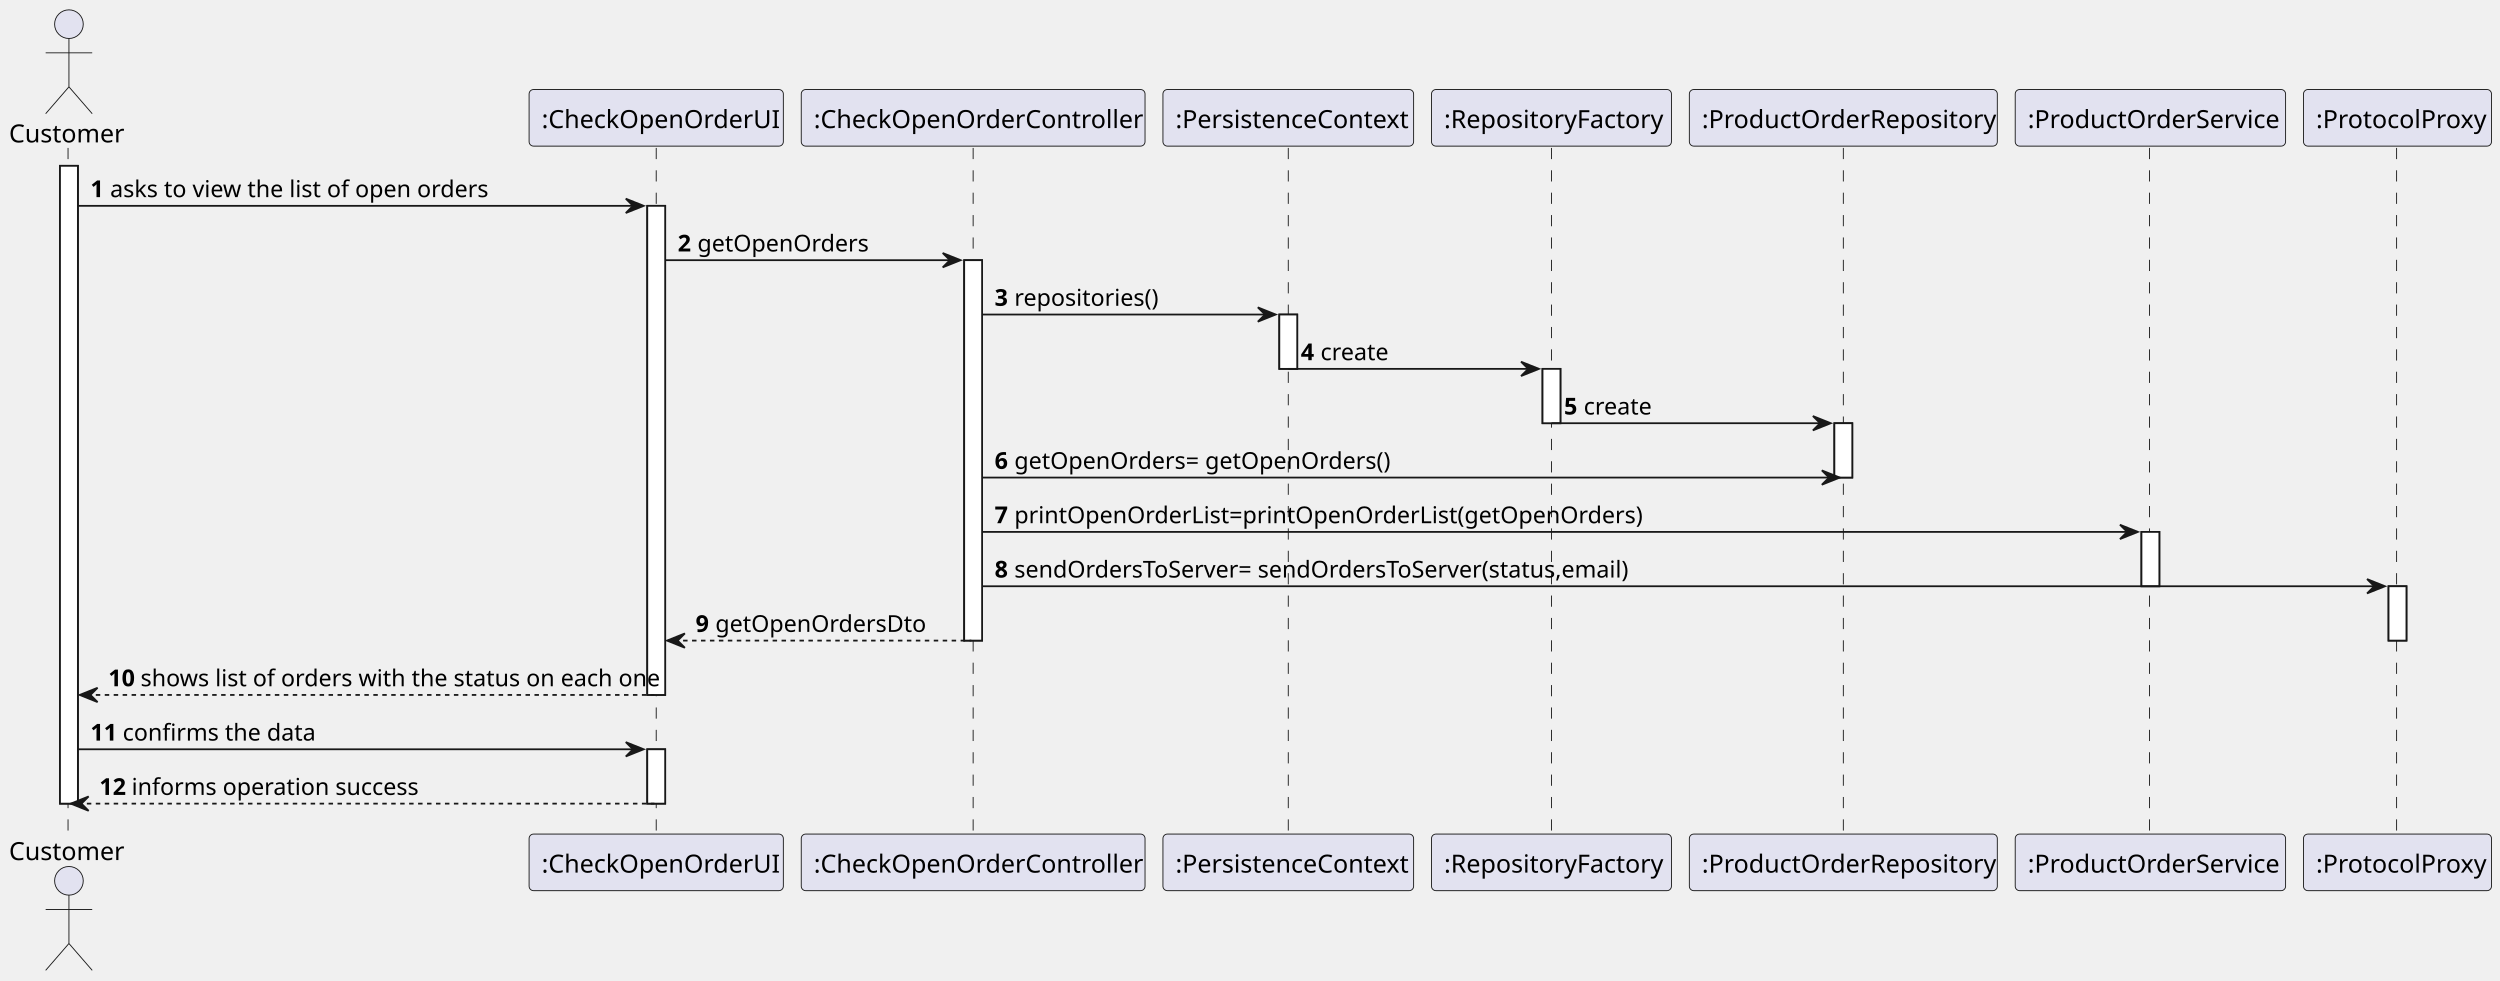
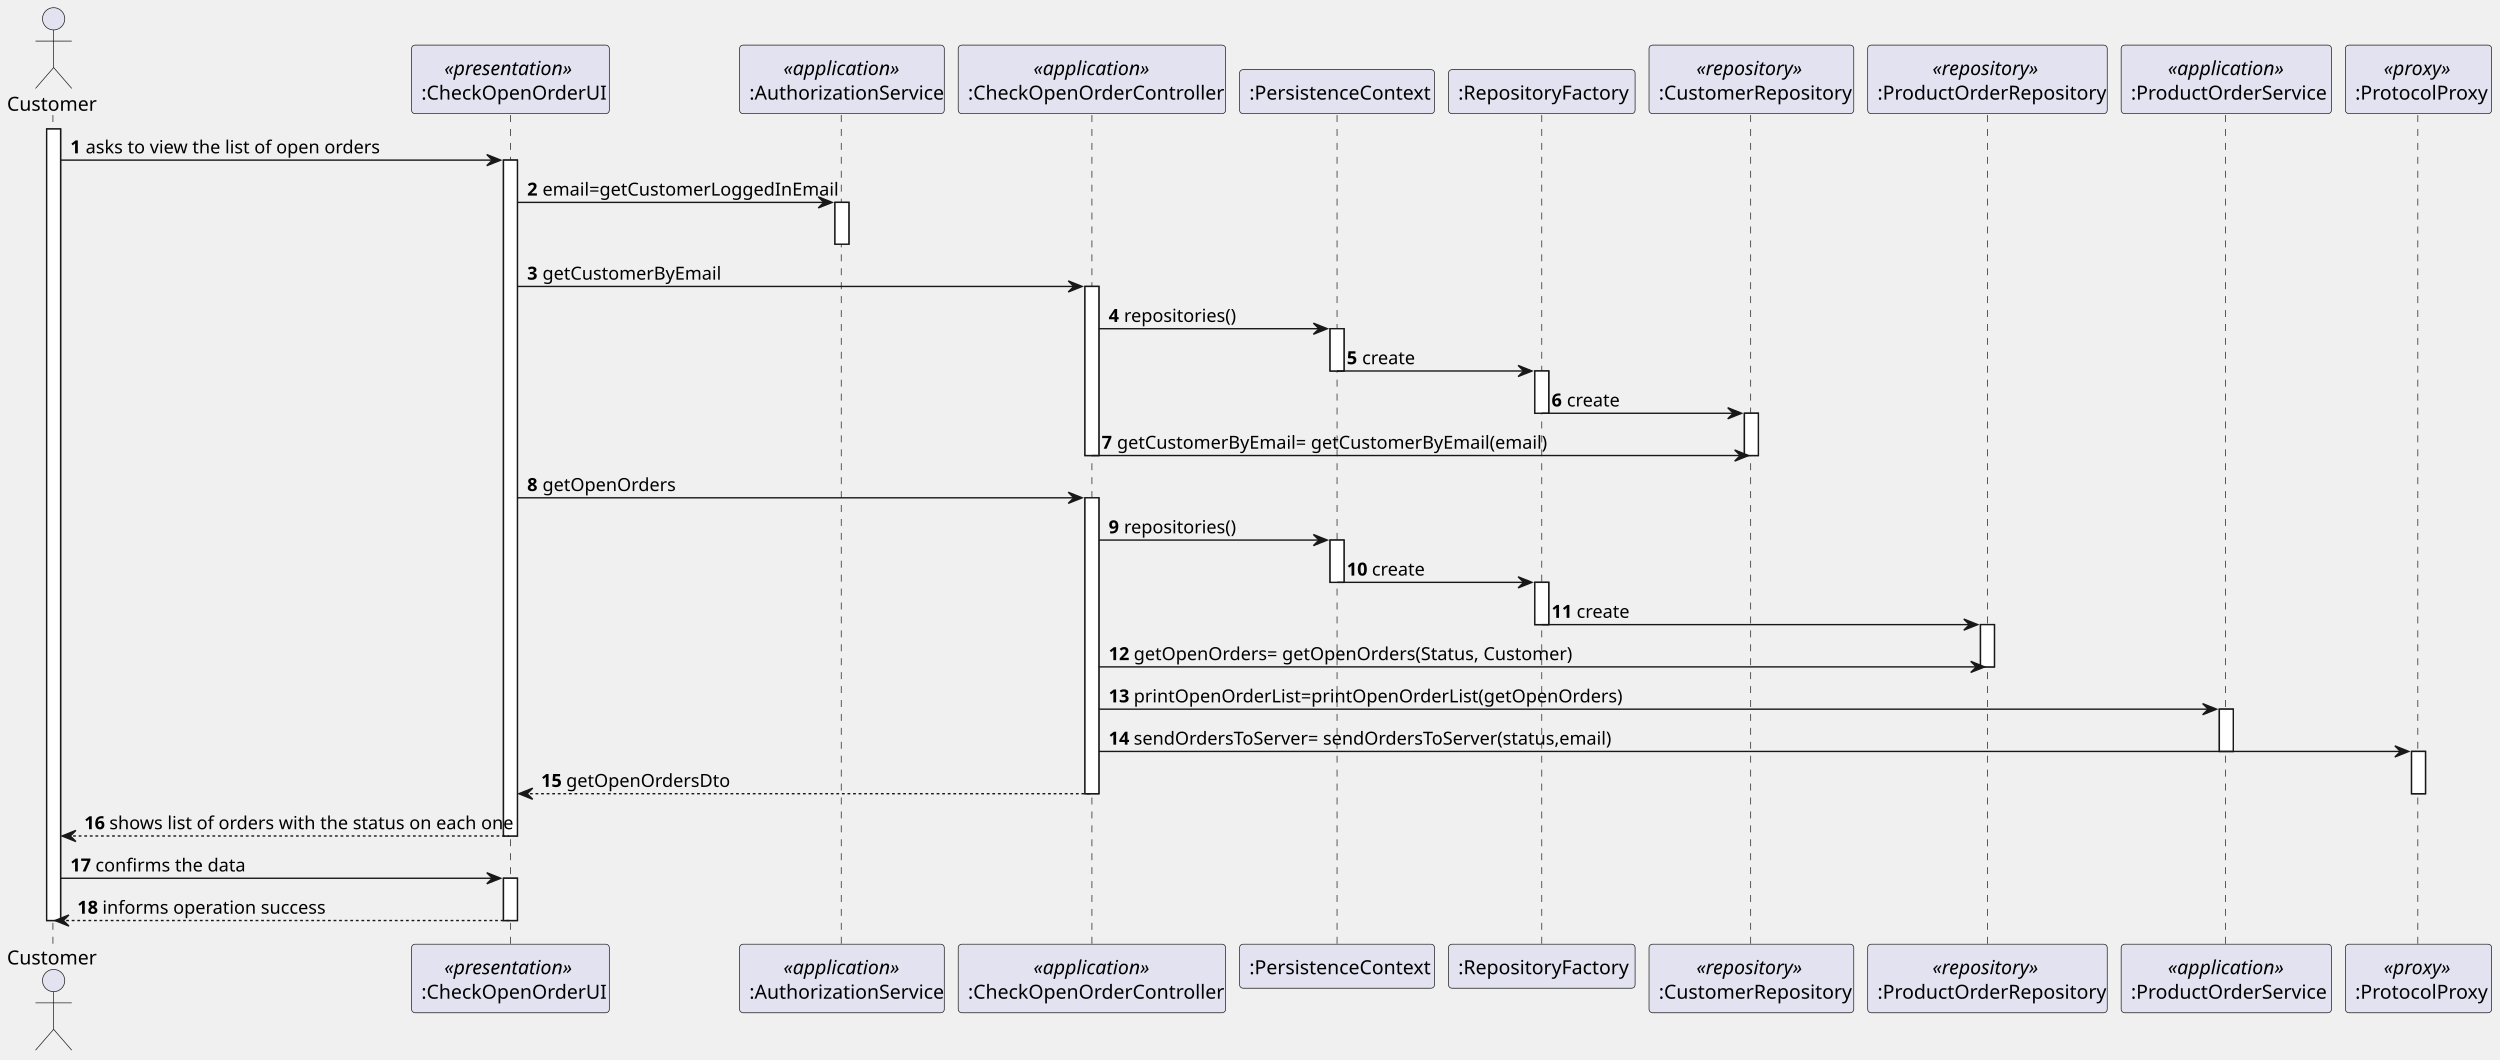
- <svg xmlns="http://www.w3.org/2000/svg" contentStyleType="text/css" height="438.4px" preserveAspectRatio="none" style="width:1117px;height:438px;background:#FFFFFF;" version="1.1" viewBox="0 0 1117 438" width="1117.6px" zoomAndPan="magnify">
+ <svg xmlns="http://www.w3.org/2000/svg" contentStyleType="text/css" height="761px" preserveAspectRatio="none" style="width:1795px;height:761px;background:#FFFFFF;" version="1.1" viewBox="0 0 1795 761" width="1795px" zoomAndPan="magnify">
  <defs />
  <g>
-     <rect fill="#FFFFFF" height="284.975" style="stroke:#181818;stroke-width:0.8;" width="8" x="26.8" y="74.088" />
-     <rect fill="#FFFFFF" height="218.531" style="stroke:#181818;stroke-width:0.8;" width="8" x="289.2" y="91.969" />
-     <rect fill="#FFFFFF" height="24.281" style="stroke:#181818;stroke-width:0.8;" width="8" x="289.2" y="334.781" />
-     <rect fill="#FFFFFF" height="169.969" style="stroke:#181818;stroke-width:0.8;" width="8" x="430.8" y="116.25" />
-     <rect fill="#FFFFFF" height="24.281" style="stroke:#181818;stroke-width:0.8;" width="8" x="571.6" y="140.531" />
-     <rect fill="#FFFFFF" height="24.281" style="stroke:#181818;stroke-width:0.8;" width="8" x="689.2" y="164.812" />
-     <rect fill="#FFFFFF" height="24.281" style="stroke:#181818;stroke-width:0.8;" width="8" x="819.6" y="189.094" />
-     <rect fill="#FFFFFF" height="24.281" style="stroke:#181818;stroke-width:0.8;" width="8" x="956.8" y="237.656" />
-     <rect fill="#FFFFFF" height="24.281" style="stroke:#181818;stroke-width:0.8;" width="8" x="1067.2" y="261.938" />
-     <line style="stroke:#181818;stroke-width:0.4;stroke-dasharray:5.0,5.0;" x1="30.4" x2="30.4" y1="66.088" y2="373.462" />
-     <line style="stroke:#181818;stroke-width:0.4;stroke-dasharray:5.0,5.0;" x1="293.2" x2="293.2" y1="66.088" y2="373.462" />
-     <line style="stroke:#181818;stroke-width:0.4;stroke-dasharray:5.0,5.0;" x1="434.8" x2="434.8" y1="66.088" y2="373.462" />
-     <line style="stroke:#181818;stroke-width:0.4;stroke-dasharray:5.0,5.0;" x1="575.6" x2="575.6" y1="66.088" y2="373.462" />
-     <line style="stroke:#181818;stroke-width:0.4;stroke-dasharray:5.0,5.0;" x1="693.2" x2="693.2" y1="66.088" y2="373.462" />
-     <line style="stroke:#181818;stroke-width:0.4;stroke-dasharray:5.0,5.0;" x1="823.6" x2="823.6" y1="66.088" y2="373.462" />
-     <line style="stroke:#181818;stroke-width:0.4;stroke-dasharray:5.0,5.0;" x1="960.4" x2="960.4" y1="66.088" y2="373.462" />
-     <line style="stroke:#181818;stroke-width:0.4;stroke-dasharray:5.0,5.0;" x1="1070.8" x2="1070.8" y1="66.088" y2="373.462" />
-     <text fill="#000000" font-family="sans-serif" font-size="11.2" lengthAdjust="spacing" textLength="48.8" x="4" y="63.627">Customer</text>
-     <ellipse cx="30.8" cy="10.8" fill="#E2E2F0" rx="6.4" ry="6.4" style="stroke:#181818;stroke-width:0.4;" />
-     <path d="M30.8,17.2 L30.8,38.8 M20.4,23.6 L41.2,23.6 M30.8,38.8 L20.4,50.8 M30.8,38.8 L41.2,50.8 " fill="none" style="stroke:#181818;stroke-width:0.4;" />
-     <text fill="#000000" font-family="sans-serif" font-size="11.2" lengthAdjust="spacing" textLength="48.8" x="4" y="384.289">Customer</text>
-     <ellipse cx="30.8" cy="393.55" fill="#E2E2F0" rx="6.4" ry="6.4" style="stroke:#181818;stroke-width:0.4;" />
-     <path d="M30.8,399.95 L30.8,421.55 M20.4,406.35 L41.2,406.35 M30.8,421.55 L20.4,433.55 M30.8,421.55 L41.2,433.55 " fill="none" style="stroke:#181818;stroke-width:0.4;" />
-     <rect fill="#E2E2F0" height="25.288" rx="2" ry="2" style="stroke:#181818;stroke-width:0.4;" width="113.6" x="236.4" y="40" />
-     <text fill="#000000" font-family="sans-serif" font-size="11.2" lengthAdjust="spacing" textLength="102.4" x="242" y="57.227">:CheckOpenOrderUI</text>
-     <rect fill="#E2E2F0" height="25.288" rx="2" ry="2" style="stroke:#181818;stroke-width:0.4;" width="113.6" x="236.4" y="372.663" />
-     <text fill="#000000" font-family="sans-serif" font-size="11.2" lengthAdjust="spacing" textLength="102.4" x="242" y="389.889">:CheckOpenOrderUI</text>
-     <rect fill="#E2E2F0" height="25.288" rx="2" ry="2" style="stroke:#181818;stroke-width:0.4;" width="153.6" x="358" y="40" />
-     <text fill="#000000" font-family="sans-serif" font-size="11.2" lengthAdjust="spacing" textLength="142.4" x="363.6" y="57.227">:CheckOpenOrderController</text>
-     <rect fill="#E2E2F0" height="25.288" rx="2" ry="2" style="stroke:#181818;stroke-width:0.4;" width="153.6" x="358" y="372.663" />
-     <text fill="#000000" font-family="sans-serif" font-size="11.2" lengthAdjust="spacing" textLength="142.4" x="363.6" y="389.889">:CheckOpenOrderController</text>
-     <rect fill="#E2E2F0" height="25.288" rx="2" ry="2" style="stroke:#181818;stroke-width:0.4;" width="112" x="519.6" y="40" />
-     <text fill="#000000" font-family="sans-serif" font-size="11.2" lengthAdjust="spacing" textLength="100.8" x="525.2" y="57.227">:PersistenceContext</text>
-     <rect fill="#E2E2F0" height="25.288" rx="2" ry="2" style="stroke:#181818;stroke-width:0.4;" width="112" x="519.6" y="372.663" />
-     <text fill="#000000" font-family="sans-serif" font-size="11.2" lengthAdjust="spacing" textLength="100.8" x="525.2" y="389.889">:PersistenceContext</text>
-     <rect fill="#E2E2F0" height="25.288" rx="2" ry="2" style="stroke:#181818;stroke-width:0.4;" width="107.2" x="639.6" y="40" />
-     <text fill="#000000" font-family="sans-serif" font-size="11.2" lengthAdjust="spacing" textLength="96" x="645.2" y="57.227">:RepositoryFactory</text>
-     <rect fill="#E2E2F0" height="25.288" rx="2" ry="2" style="stroke:#181818;stroke-width:0.4;" width="107.2" x="639.6" y="372.663" />
-     <text fill="#000000" font-family="sans-serif" font-size="11.2" lengthAdjust="spacing" textLength="96" x="645.2" y="389.889">:RepositoryFactory</text>
-     <rect fill="#E2E2F0" height="25.288" rx="2" ry="2" style="stroke:#181818;stroke-width:0.4;" width="137.6" x="754.8" y="40" />
-     <text fill="#000000" font-family="sans-serif" font-size="11.2" lengthAdjust="spacing" textLength="126.4" x="760.4" y="57.227">:ProductOrderRepository</text>
-     <rect fill="#E2E2F0" height="25.288" rx="2" ry="2" style="stroke:#181818;stroke-width:0.4;" width="137.6" x="754.8" y="372.663" />
-     <text fill="#000000" font-family="sans-serif" font-size="11.2" lengthAdjust="spacing" textLength="126.4" x="760.4" y="389.889">:ProductOrderRepository</text>
-     <rect fill="#E2E2F0" height="25.288" rx="2" ry="2" style="stroke:#181818;stroke-width:0.4;" width="120.8" x="900.4" y="40" />
-     <text fill="#000000" font-family="sans-serif" font-size="11.2" lengthAdjust="spacing" textLength="109.6" x="906" y="57.227">:ProductOrderService</text>
-     <rect fill="#E2E2F0" height="25.288" rx="2" ry="2" style="stroke:#181818;stroke-width:0.4;" width="120.8" x="900.4" y="372.663" />
-     <text fill="#000000" font-family="sans-serif" font-size="11.2" lengthAdjust="spacing" textLength="109.6" x="906" y="389.889">:ProductOrderService</text>
-     <rect fill="#E2E2F0" height="25.288" rx="2" ry="2" style="stroke:#181818;stroke-width:0.4;" width="84" x="1029.2" y="40" />
-     <text fill="#000000" font-family="sans-serif" font-size="11.2" lengthAdjust="spacing" textLength="72.8" x="1034.8" y="57.227">:ProtocolProxy</text>
-     <rect fill="#E2E2F0" height="25.288" rx="2" ry="2" style="stroke:#181818;stroke-width:0.4;" width="84" x="1029.2" y="372.663" />
-     <text fill="#000000" font-family="sans-serif" font-size="11.2" lengthAdjust="spacing" textLength="72.8" x="1034.8" y="389.889">:ProtocolProxy</text>
-     <rect fill="#FFFFFF" height="284.975" style="stroke:#181818;stroke-width:0.8;" width="8" x="26.8" y="74.088" />
-     <rect fill="#FFFFFF" height="218.531" style="stroke:#181818;stroke-width:0.8;" width="8" x="289.2" y="91.969" />
-     <rect fill="#FFFFFF" height="24.281" style="stroke:#181818;stroke-width:0.8;" width="8" x="289.2" y="334.781" />
-     <rect fill="#FFFFFF" height="169.969" style="stroke:#181818;stroke-width:0.8;" width="8" x="430.8" y="116.25" />
-     <rect fill="#FFFFFF" height="24.281" style="stroke:#181818;stroke-width:0.8;" width="8" x="571.6" y="140.531" />
-     <rect fill="#FFFFFF" height="24.281" style="stroke:#181818;stroke-width:0.8;" width="8" x="689.2" y="164.812" />
-     <rect fill="#FFFFFF" height="24.281" style="stroke:#181818;stroke-width:0.8;" width="8" x="819.6" y="189.094" />
-     <rect fill="#FFFFFF" height="24.281" style="stroke:#181818;stroke-width:0.8;" width="8" x="956.8" y="237.656" />
-     <rect fill="#FFFFFF" height="24.281" style="stroke:#181818;stroke-width:0.8;" width="8" x="1067.2" y="261.938" />
-     <polygon fill="#181818" points="279.6,88.769,287.6,91.969,279.6,95.169,282.8,91.969" style="stroke:#181818;stroke-width:0.8;" />
-     <line style="stroke:#181818;stroke-width:0.8;" x1="34.8" x2="284.4" y1="91.969" y2="91.969" />
-     <text fill="#000000" font-family="sans-serif" font-size="10.4" font-weight="bold" lengthAdjust="spacing" textLength="5.6" x="40.4" y="88.084">1</text>
-     <text fill="#000000" font-family="sans-serif" font-size="10.4" lengthAdjust="spacing" textLength="160" x="49.2" y="88.084">asks to view the list of open orders</text>
-     <polygon fill="#181818" points="421.2,113.05,429.2,116.25,421.2,119.45,424.4,116.25" style="stroke:#181818;stroke-width:0.8;" />
-     <line style="stroke:#181818;stroke-width:0.8;" x1="297.2" x2="426" y1="116.25" y2="116.25" />
-     <text fill="#000000" font-family="sans-serif" font-size="10.4" font-weight="bold" lengthAdjust="spacing" textLength="5.6" x="302.8" y="112.365">2</text>
-     <text fill="#000000" font-family="sans-serif" font-size="10.4" lengthAdjust="spacing" textLength="70.4" x="311.6" y="112.365">getOpenOrders</text>
-     <polygon fill="#181818" points="562,137.331,570,140.531,562,143.731,565.2,140.531" style="stroke:#181818;stroke-width:0.8;" />
-     <line style="stroke:#181818;stroke-width:0.8;" x1="438.8" x2="566.8" y1="140.531" y2="140.531" />
-     <text fill="#000000" font-family="sans-serif" font-size="10.4" font-weight="bold" lengthAdjust="spacing" textLength="5.6" x="444.4" y="136.646">3</text>
-     <text fill="#000000" font-family="sans-serif" font-size="10.4" lengthAdjust="spacing" textLength="60" x="453.2" y="136.646">repositories()</text>
-     <polygon fill="#181818" points="679.6,161.613,687.6,164.812,679.6,168.012,682.8,164.812" style="stroke:#181818;stroke-width:0.8;" />
-     <line style="stroke:#181818;stroke-width:0.8;" x1="575.6" x2="684.4" y1="164.812" y2="164.812" />
-     <text fill="#000000" font-family="sans-serif" font-size="10.4" font-weight="bold" lengthAdjust="spacing" textLength="5.6" x="581.2" y="160.927">4</text>
-     <text fill="#000000" font-family="sans-serif" font-size="10.4" lengthAdjust="spacing" textLength="28.8" x="590" y="160.927">create</text>
-     <polygon fill="#181818" points="810,185.894,818,189.094,810,192.294,813.2,189.094" style="stroke:#181818;stroke-width:0.8;" />
-     <line style="stroke:#181818;stroke-width:0.8;" x1="693.2" x2="814.8" y1="189.094" y2="189.094" />
-     <text fill="#000000" font-family="sans-serif" font-size="10.4" font-weight="bold" lengthAdjust="spacing" textLength="5.6" x="698.8" y="185.209">5</text>
-     <text fill="#000000" font-family="sans-serif" font-size="10.4" lengthAdjust="spacing" textLength="28.8" x="707.6" y="185.209">create</text>
-     <polygon fill="#181818" points="814,210.175,822,213.375,814,216.575,817.2,213.375" style="stroke:#181818;stroke-width:0.8;" />
-     <line style="stroke:#181818;stroke-width:0.8;" x1="438.8" x2="818.8" y1="213.375" y2="213.375" />
-     <text fill="#000000" font-family="sans-serif" font-size="10.4" font-weight="bold" lengthAdjust="spacing" textLength="5.6" x="444.4" y="209.49">6</text>
-     <text fill="#000000" font-family="sans-serif" font-size="10.4" lengthAdjust="spacing" textLength="156.8" x="453.2" y="209.49">getOpenOrders= getOpenOrders()</text>
-     <polygon fill="#181818" points="947.2,234.456,955.2,237.656,947.2,240.856,950.4,237.656" style="stroke:#181818;stroke-width:0.8;" />
-     <line style="stroke:#181818;stroke-width:0.8;" x1="438.8" x2="952" y1="237.656" y2="237.656" />
-     <text fill="#000000" font-family="sans-serif" font-size="10.4" font-weight="bold" lengthAdjust="spacing" textLength="5.6" x="444.4" y="233.771">7</text>
-     <text fill="#000000" font-family="sans-serif" font-size="10.4" lengthAdjust="spacing" textLength="257.6" x="453.2" y="233.771">printOpenOrderList=printOpenOrderList(getOpenOrders)</text>
-     <polygon fill="#181818" points="1057.6,258.738,1065.6,261.938,1057.6,265.137,1060.8,261.938" style="stroke:#181818;stroke-width:0.8;" />
-     <line style="stroke:#181818;stroke-width:0.8;" x1="438.8" x2="1062.4" y1="261.938" y2="261.938" />
-     <text fill="#000000" font-family="sans-serif" font-size="10.4" font-weight="bold" lengthAdjust="spacing" textLength="5.6" x="444.4" y="258.052">8</text>
-     <text fill="#000000" font-family="sans-serif" font-size="10.4" lengthAdjust="spacing" textLength="260" x="453.2" y="258.052">sendOrdersToServer= sendOrdersToServer(status,email)</text>
-     <polygon fill="#181818" points="306,283.019,298,286.219,306,289.419,302.8,286.219" style="stroke:#181818;stroke-width:0.8;" />
-     <line style="stroke:#181818;stroke-width:0.8;stroke-dasharray:2.0,2.0;" x1="301.2" x2="434" y1="286.219" y2="286.219" />
-     <text fill="#000000" font-family="sans-serif" font-size="10.4" font-weight="bold" lengthAdjust="spacing" textLength="5.6" x="310.8" y="282.334">9</text>
-     <text fill="#000000" font-family="sans-serif" font-size="10.4" lengthAdjust="spacing" textLength="86.4" x="319.6" y="282.334">getOpenOrdersDto</text>
-     <polygon fill="#181818" points="43.6,307.3,35.6,310.5,43.6,313.7,40.4,310.5" style="stroke:#181818;stroke-width:0.8;" />
-     <line style="stroke:#181818;stroke-width:0.8;stroke-dasharray:2.0,2.0;" x1="38.8" x2="292.4" y1="310.5" y2="310.5" />
-     <text fill="#000000" font-family="sans-serif" font-size="10.4" font-weight="bold" lengthAdjust="spacing" textLength="11.2" x="48.4" y="306.615">10</text>
-     <text fill="#000000" font-family="sans-serif" font-size="10.4" lengthAdjust="spacing" textLength="220.8" x="62.8" y="306.615">shows list of orders with the status on each one</text>
-     <polygon fill="#181818" points="279.6,331.581,287.6,334.781,279.6,337.981,282.8,334.781" style="stroke:#181818;stroke-width:0.8;" />
-     <line style="stroke:#181818;stroke-width:0.8;" x1="34.8" x2="284.4" y1="334.781" y2="334.781" />
-     <text fill="#000000" font-family="sans-serif" font-size="10.4" font-weight="bold" lengthAdjust="spacing" textLength="11.2" x="40.4" y="330.896">11</text>
-     <text fill="#000000" font-family="sans-serif" font-size="10.4" lengthAdjust="spacing" textLength="80" x="54.8" y="330.896">confirms the data</text>
-     <polygon fill="#181818" points="39.6,355.863,31.6,359.062,39.6,362.262,36.4,359.062" style="stroke:#181818;stroke-width:0.8;" />
-     <line style="stroke:#181818;stroke-width:0.8;stroke-dasharray:2.0,2.0;" x1="34.8" x2="292.4" y1="359.062" y2="359.062" />
-     <text fill="#000000" font-family="sans-serif" font-size="10.4" font-weight="bold" lengthAdjust="spacing" textLength="11.2" x="44.4" y="355.177">12</text>
-     <text fill="#000000" font-family="sans-serif" font-size="10.4" lengthAdjust="spacing" textLength="121.6" x="58.8" y="355.177">informs operation success</text>
+     <rect fill="#FFFFFF" height="568.328" style="stroke:#181818;stroke-width:1.0;" width="10" x="33.5" y="92.609" />
+     <rect fill="#FFFFFF" height="485.273" style="stroke:#181818;stroke-width:1.0;" width="10" x="361.5" y="114.961" />
+     <rect fill="#FFFFFF" height="30.352" style="stroke:#181818;stroke-width:1.0;" width="10" x="361.5" y="630.586" />
+     <rect fill="#FFFFFF" height="30" style="stroke:#181818;stroke-width:1.0;" width="10" x="599.5" y="145.312" />
+     <rect fill="#FFFFFF" height="121.406" style="stroke:#181818;stroke-width:1.0;" width="10" x="779" y="205.664" />
+     <rect fill="#FFFFFF" height="212.461" style="stroke:#181818;stroke-width:1.0;" width="10" x="779" y="357.422" />
+     <rect fill="#FFFFFF" height="30.352" style="stroke:#181818;stroke-width:1.0;" width="10" x="955" y="236.016" />
+     <rect fill="#FFFFFF" height="30.352" style="stroke:#181818;stroke-width:1.0;" width="10" x="955" y="387.773" />
+     <rect fill="#FFFFFF" height="30.352" style="stroke:#181818;stroke-width:1.0;" width="10" x="1102" y="266.367" />
+     <rect fill="#FFFFFF" height="30.352" style="stroke:#181818;stroke-width:1.0;" width="10" x="1102" y="418.125" />
+     <rect fill="#FFFFFF" height="30.352" style="stroke:#181818;stroke-width:1.0;" width="10" x="1252.5" y="296.719" />
+     <rect fill="#FFFFFF" height="30.352" style="stroke:#181818;stroke-width:1.0;" width="10" x="1422" y="448.477" />
+     <rect fill="#FFFFFF" height="30.352" style="stroke:#181818;stroke-width:1.0;" width="10" x="1593.5" y="509.18" />
+     <rect fill="#FFFFFF" height="30.352" style="stroke:#181818;stroke-width:1.0;" width="10" x="1731.5" y="539.531" />
+     <line style="stroke:#181818;stroke-width:0.5;stroke-dasharray:5.0,5.0;" x1="38" x2="38" y1="82.609" y2="678.938" />
+     <line style="stroke:#181818;stroke-width:0.5;stroke-dasharray:5.0,5.0;" x1="366.5" x2="366.5" y1="82.609" y2="678.938" />
+     <line style="stroke:#181818;stroke-width:0.5;stroke-dasharray:5.0,5.0;" x1="604" x2="604" y1="82.609" y2="678.938" />
+     <line style="stroke:#181818;stroke-width:0.5;stroke-dasharray:5.0,5.0;" x1="784" x2="784" y1="82.609" y2="678.938" />
+     <line style="stroke:#181818;stroke-width:0.5;stroke-dasharray:5.0,5.0;" x1="960" x2="960" y1="82.609" y2="678.938" />
+     <line style="stroke:#181818;stroke-width:0.5;stroke-dasharray:5.0,5.0;" x1="1107" x2="1107" y1="82.609" y2="678.938" />
+     <line style="stroke:#181818;stroke-width:0.5;stroke-dasharray:5.0,5.0;" x1="1257" x2="1257" y1="82.609" y2="678.938" />
+     <line style="stroke:#181818;stroke-width:0.5;stroke-dasharray:5.0,5.0;" x1="1427" x2="1427" y1="82.609" y2="678.938" />
+     <line style="stroke:#181818;stroke-width:0.5;stroke-dasharray:5.0,5.0;" x1="1598" x2="1598" y1="82.609" y2="678.938" />
+     <line style="stroke:#181818;stroke-width:0.5;stroke-dasharray:5.0,5.0;" x1="1736" x2="1736" y1="82.609" y2="678.938" />
+     <text fill="#000000" font-family="sans-serif" font-size="14" lengthAdjust="spacing" textLength="61" x="5" y="79.533">Customer</text>
+     <ellipse cx="38.5" cy="13.5" fill="#E2E2F0" rx="8" ry="8" style="stroke:#181818;stroke-width:0.5;" />
+     <path d="M38.5,21.5 L38.5,48.5 M25.5,29.5 L51.5,29.5 M38.5,48.5 L25.5,63.5 M38.5,48.5 L51.5,63.5 " fill="none" style="stroke:#181818;stroke-width:0.5;" />
+     <text fill="#000000" font-family="sans-serif" font-size="14" lengthAdjust="spacing" textLength="61" x="5" y="692.471">Customer</text>
+     <ellipse cx="38.5" cy="704.047" fill="#E2E2F0" rx="8" ry="8" style="stroke:#181818;stroke-width:0.5;" />
+     <path d="M38.5,712.047 L38.5,739.047 M25.5,720.047 L51.5,720.047 M38.5,739.047 L25.5,754.047 M38.5,739.047 L51.5,754.047 " fill="none" style="stroke:#181818;stroke-width:0.5;" />
+     <rect fill="#E2E2F0" height="49.219" rx="2.5" ry="2.5" style="stroke:#181818;stroke-width:0.5;" width="142" x="295.5" y="32.391" />
+     <text fill="#000000" font-family="sans-serif" font-size="14" font-style="italic" lengthAdjust="spacing" textLength="95" x="319" y="53.924">«presentation»</text>
+     <text fill="#000000" font-family="sans-serif" font-size="14" lengthAdjust="spacing" textLength="128" x="302.5" y="71.533">:CheckOpenOrderUI</text>
+     <rect fill="#E2E2F0" height="49.219" rx="2.5" ry="2.5" style="stroke:#181818;stroke-width:0.5;" width="142" x="295.5" y="677.938" />
+     <text fill="#000000" font-family="sans-serif" font-size="14" font-style="italic" lengthAdjust="spacing" textLength="95" x="319" y="699.471">«presentation»</text>
+     <text fill="#000000" font-family="sans-serif" font-size="14" lengthAdjust="spacing" textLength="128" x="302.5" y="717.08">:CheckOpenOrderUI</text>
+     <rect fill="#E2E2F0" height="49.219" rx="2.5" ry="2.5" style="stroke:#181818;stroke-width:0.5;" width="147" x="531" y="32.391" />
+     <text fill="#000000" font-family="sans-serif" font-size="14" font-style="italic" lengthAdjust="spacing" textLength="84" x="562.5" y="53.924">«application»</text>
+     <text fill="#000000" font-family="sans-serif" font-size="14" lengthAdjust="spacing" textLength="133" x="538" y="71.533">:AuthorizationService</text>
+     <rect fill="#E2E2F0" height="49.219" rx="2.5" ry="2.5" style="stroke:#181818;stroke-width:0.5;" width="147" x="531" y="677.938" />
+     <text fill="#000000" font-family="sans-serif" font-size="14" font-style="italic" lengthAdjust="spacing" textLength="84" x="562.5" y="699.471">«application»</text>
+     <text fill="#000000" font-family="sans-serif" font-size="14" lengthAdjust="spacing" textLength="133" x="538" y="717.08">:AuthorizationService</text>
+     <rect fill="#E2E2F0" height="49.219" rx="2.5" ry="2.5" style="stroke:#181818;stroke-width:0.5;" width="192" x="688" y="32.391" />
+     <text fill="#000000" font-family="sans-serif" font-size="14" font-style="italic" lengthAdjust="spacing" textLength="84" x="742" y="53.924">«application»</text>
+     <text fill="#000000" font-family="sans-serif" font-size="14" lengthAdjust="spacing" textLength="178" x="695" y="71.533">:CheckOpenOrderController</text>
+     <rect fill="#E2E2F0" height="49.219" rx="2.5" ry="2.5" style="stroke:#181818;stroke-width:0.5;" width="192" x="688" y="677.938" />
+     <text fill="#000000" font-family="sans-serif" font-size="14" font-style="italic" lengthAdjust="spacing" textLength="84" x="742" y="699.471">«application»</text>
+     <text fill="#000000" font-family="sans-serif" font-size="14" lengthAdjust="spacing" textLength="178" x="695" y="717.08">:CheckOpenOrderController</text>
+     <rect fill="#E2E2F0" height="31.609" rx="2.5" ry="2.5" style="stroke:#181818;stroke-width:0.5;" width="140" x="890" y="50" />
+     <text fill="#000000" font-family="sans-serif" font-size="14" lengthAdjust="spacing" textLength="126" x="897" y="71.533">:PersistenceContext</text>
+     <rect fill="#E2E2F0" height="31.609" rx="2.5" ry="2.5" style="stroke:#181818;stroke-width:0.5;" width="140" x="890" y="677.938" />
+     <text fill="#000000" font-family="sans-serif" font-size="14" lengthAdjust="spacing" textLength="126" x="897" y="699.471">:PersistenceContext</text>
+     <rect fill="#E2E2F0" height="31.609" rx="2.5" ry="2.5" style="stroke:#181818;stroke-width:0.5;" width="134" x="1040" y="50" />
+     <text fill="#000000" font-family="sans-serif" font-size="14" lengthAdjust="spacing" textLength="120" x="1047" y="71.533">:RepositoryFactory</text>
+     <rect fill="#E2E2F0" height="31.609" rx="2.5" ry="2.5" style="stroke:#181818;stroke-width:0.5;" width="134" x="1040" y="677.938" />
+     <text fill="#000000" font-family="sans-serif" font-size="14" lengthAdjust="spacing" textLength="120" x="1047" y="699.471">:RepositoryFactory</text>
+     <rect fill="#E2E2F0" height="49.219" rx="2.5" ry="2.5" style="stroke:#181818;stroke-width:0.5;" width="147" x="1184" y="32.391" />
+     <text fill="#000000" font-family="sans-serif" font-size="14" font-style="italic" lengthAdjust="spacing" textLength="79" x="1218" y="53.924">«repository»</text>
+     <text fill="#000000" font-family="sans-serif" font-size="14" lengthAdjust="spacing" textLength="133" x="1191" y="71.533">:CustomerRepository</text>
+     <rect fill="#E2E2F0" height="49.219" rx="2.5" ry="2.5" style="stroke:#181818;stroke-width:0.5;" width="147" x="1184" y="677.938" />
+     <text fill="#000000" font-family="sans-serif" font-size="14" font-style="italic" lengthAdjust="spacing" textLength="79" x="1218" y="699.471">«repository»</text>
+     <text fill="#000000" font-family="sans-serif" font-size="14" lengthAdjust="spacing" textLength="133" x="1191" y="717.08">:CustomerRepository</text>
+     <rect fill="#E2E2F0" height="49.219" rx="2.5" ry="2.5" style="stroke:#181818;stroke-width:0.5;" width="172" x="1341" y="32.391" />
+     <text fill="#000000" font-family="sans-serif" font-size="14" font-style="italic" lengthAdjust="spacing" textLength="79" x="1387.5" y="53.924">«repository»</text>
+     <text fill="#000000" font-family="sans-serif" font-size="14" lengthAdjust="spacing" textLength="158" x="1348" y="71.533">:ProductOrderRepository</text>
+     <rect fill="#E2E2F0" height="49.219" rx="2.5" ry="2.5" style="stroke:#181818;stroke-width:0.5;" width="172" x="1341" y="677.938" />
+     <text fill="#000000" font-family="sans-serif" font-size="14" font-style="italic" lengthAdjust="spacing" textLength="79" x="1387.5" y="699.471">«repository»</text>
+     <text fill="#000000" font-family="sans-serif" font-size="14" lengthAdjust="spacing" textLength="158" x="1348" y="717.08">:ProductOrderRepository</text>
+     <rect fill="#E2E2F0" height="49.219" rx="2.5" ry="2.5" style="stroke:#181818;stroke-width:0.5;" width="151" x="1523" y="32.391" />
+     <text fill="#000000" font-family="sans-serif" font-size="14" font-style="italic" lengthAdjust="spacing" textLength="84" x="1556.5" y="53.924">«application»</text>
+     <text fill="#000000" font-family="sans-serif" font-size="14" lengthAdjust="spacing" textLength="137" x="1530" y="71.533">:ProductOrderService</text>
+     <rect fill="#E2E2F0" height="49.219" rx="2.5" ry="2.5" style="stroke:#181818;stroke-width:0.5;" width="151" x="1523" y="677.938" />
+     <text fill="#000000" font-family="sans-serif" font-size="14" font-style="italic" lengthAdjust="spacing" textLength="84" x="1556.5" y="699.471">«application»</text>
+     <text fill="#000000" font-family="sans-serif" font-size="14" lengthAdjust="spacing" textLength="137" x="1530" y="717.08">:ProductOrderService</text>
+     <rect fill="#E2E2F0" height="49.219" rx="2.5" ry="2.5" style="stroke:#181818;stroke-width:0.5;" width="105" x="1684" y="32.391" />
+     <text fill="#000000" font-family="sans-serif" font-size="14" font-style="italic" lengthAdjust="spacing" textLength="50" x="1711.5" y="53.924">«proxy»</text>
+     <text fill="#000000" font-family="sans-serif" font-size="14" lengthAdjust="spacing" textLength="91" x="1691" y="71.533">:ProtocolProxy</text>
+     <rect fill="#E2E2F0" height="49.219" rx="2.5" ry="2.5" style="stroke:#181818;stroke-width:0.5;" width="105" x="1684" y="677.938" />
+     <text fill="#000000" font-family="sans-serif" font-size="14" font-style="italic" lengthAdjust="spacing" textLength="50" x="1711.5" y="699.471">«proxy»</text>
+     <text fill="#000000" font-family="sans-serif" font-size="14" lengthAdjust="spacing" textLength="91" x="1691" y="717.08">:ProtocolProxy</text>
+     <rect fill="#FFFFFF" height="568.328" style="stroke:#181818;stroke-width:1.0;" width="10" x="33.5" y="92.609" />
+     <rect fill="#FFFFFF" height="485.273" style="stroke:#181818;stroke-width:1.0;" width="10" x="361.5" y="114.961" />
+     <rect fill="#FFFFFF" height="30.352" style="stroke:#181818;stroke-width:1.0;" width="10" x="361.5" y="630.586" />
+     <rect fill="#FFFFFF" height="30" style="stroke:#181818;stroke-width:1.0;" width="10" x="599.5" y="145.312" />
+     <rect fill="#FFFFFF" height="121.406" style="stroke:#181818;stroke-width:1.0;" width="10" x="779" y="205.664" />
+     <rect fill="#FFFFFF" height="212.461" style="stroke:#181818;stroke-width:1.0;" width="10" x="779" y="357.422" />
+     <rect fill="#FFFFFF" height="30.352" style="stroke:#181818;stroke-width:1.0;" width="10" x="955" y="236.016" />
+     <rect fill="#FFFFFF" height="30.352" style="stroke:#181818;stroke-width:1.0;" width="10" x="955" y="387.773" />
+     <rect fill="#FFFFFF" height="30.352" style="stroke:#181818;stroke-width:1.0;" width="10" x="1102" y="266.367" />
+     <rect fill="#FFFFFF" height="30.352" style="stroke:#181818;stroke-width:1.0;" width="10" x="1102" y="418.125" />
+     <rect fill="#FFFFFF" height="30.352" style="stroke:#181818;stroke-width:1.0;" width="10" x="1252.5" y="296.719" />
+     <rect fill="#FFFFFF" height="30.352" style="stroke:#181818;stroke-width:1.0;" width="10" x="1422" y="448.477" />
+     <rect fill="#FFFFFF" height="30.352" style="stroke:#181818;stroke-width:1.0;" width="10" x="1593.5" y="509.18" />
+     <rect fill="#FFFFFF" height="30.352" style="stroke:#181818;stroke-width:1.0;" width="10" x="1731.5" y="539.531" />
+     <polygon fill="#181818" points="349.5,110.961,359.5,114.961,349.5,118.961,353.5,114.961" style="stroke:#181818;stroke-width:1.0;" />
+     <line style="stroke:#181818;stroke-width:1.0;" x1="43.5" x2="355.5" y1="114.961" y2="114.961" />
+     <text fill="#000000" font-family="sans-serif" font-size="13" font-weight="bold" lengthAdjust="spacing" textLength="7" x="50.5" y="110.105">1</text>
+     <text fill="#000000" font-family="sans-serif" font-size="13" lengthAdjust="spacing" textLength="200" x="61.5" y="110.105">asks to view the list of open orders</text>
+     <polygon fill="#181818" points="587.5,141.312,597.5,145.312,587.5,149.312,591.5,145.312" style="stroke:#181818;stroke-width:1.0;" />
+     <line style="stroke:#181818;stroke-width:1.0;" x1="371.5" x2="593.5" y1="145.312" y2="145.312" />
+     <text fill="#000000" font-family="sans-serif" font-size="13" font-weight="bold" lengthAdjust="spacing" textLength="7" x="378.5" y="140.456">2</text>
+     <text fill="#000000" font-family="sans-serif" font-size="13" lengthAdjust="spacing" textLength="198" x="389.5" y="140.456">email=getCustomerLoggedInEmail</text>
+     <polygon fill="#181818" points="767,201.664,777,205.664,767,209.664,771,205.664" style="stroke:#181818;stroke-width:1.0;" />
+     <line style="stroke:#181818;stroke-width:1.0;" x1="371.5" x2="773" y1="205.664" y2="205.664" />
+     <text fill="#000000" font-family="sans-serif" font-size="13" font-weight="bold" lengthAdjust="spacing" textLength="7" x="378.5" y="200.808">3</text>
+     <text fill="#000000" font-family="sans-serif" font-size="13" lengthAdjust="spacing" textLength="123" x="389.5" y="200.808">getCustomerByEmail</text>
+     <polygon fill="#181818" points="943,232.016,953,236.016,943,240.016,947,236.016" style="stroke:#181818;stroke-width:1.0;" />
+     <line style="stroke:#181818;stroke-width:1.0;" x1="789" x2="949" y1="236.016" y2="236.016" />
+     <text fill="#000000" font-family="sans-serif" font-size="13" font-weight="bold" lengthAdjust="spacing" textLength="7" x="796" y="231.159">4</text>
+     <text fill="#000000" font-family="sans-serif" font-size="13" lengthAdjust="spacing" textLength="75" x="807" y="231.159">repositories()</text>
+     <polygon fill="#181818" points="1090,262.367,1100,266.367,1090,270.367,1094,266.367" style="stroke:#181818;stroke-width:1.0;" />
+     <line style="stroke:#181818;stroke-width:1.0;" x1="960" x2="1096" y1="266.367" y2="266.367" />
+     <text fill="#000000" font-family="sans-serif" font-size="13" font-weight="bold" lengthAdjust="spacing" textLength="7" x="967" y="261.511">5</text>
+     <text fill="#000000" font-family="sans-serif" font-size="13" lengthAdjust="spacing" textLength="36" x="978" y="261.511">create</text>
+     <polygon fill="#181818" points="1240.5,292.719,1250.5,296.719,1240.5,300.719,1244.5,296.719" style="stroke:#181818;stroke-width:1.0;" />
+     <line style="stroke:#181818;stroke-width:1.0;" x1="1107" x2="1246.5" y1="296.719" y2="296.719" />
+     <text fill="#000000" font-family="sans-serif" font-size="13" font-weight="bold" lengthAdjust="spacing" textLength="7" x="1114" y="291.862">6</text>
+     <text fill="#000000" font-family="sans-serif" font-size="13" lengthAdjust="spacing" textLength="36" x="1125" y="291.862">create</text>
+     <polygon fill="#181818" points="1245.5,323.07,1255.5,327.07,1245.5,331.07,1249.5,327.07" style="stroke:#181818;stroke-width:1.0;" />
+     <line style="stroke:#181818;stroke-width:1.0;" x1="784" x2="1251.5" y1="327.07" y2="327.07" />
+     <text fill="#000000" font-family="sans-serif" font-size="13" font-weight="bold" lengthAdjust="spacing" textLength="7" x="791" y="322.214">7</text>
+     <text fill="#000000" font-family="sans-serif" font-size="13" lengthAdjust="spacing" textLength="301" x="802" y="322.214">getCustomerByEmail=  getCustomerByEmail(email)</text>
+     <polygon fill="#181818" points="767,353.422,777,357.422,767,361.422,771,357.422" style="stroke:#181818;stroke-width:1.0;" />
+     <line style="stroke:#181818;stroke-width:1.0;" x1="371.5" x2="773" y1="357.422" y2="357.422" />
+     <text fill="#000000" font-family="sans-serif" font-size="13" font-weight="bold" lengthAdjust="spacing" textLength="7" x="378.5" y="352.565">8</text>
+     <text fill="#000000" font-family="sans-serif" font-size="13" lengthAdjust="spacing" textLength="88" x="389.5" y="352.565">getOpenOrders</text>
+     <polygon fill="#181818" points="943,383.773,953,387.773,943,391.773,947,387.773" style="stroke:#181818;stroke-width:1.0;" />
+     <line style="stroke:#181818;stroke-width:1.0;" x1="789" x2="949" y1="387.773" y2="387.773" />
+     <text fill="#000000" font-family="sans-serif" font-size="13" font-weight="bold" lengthAdjust="spacing" textLength="7" x="796" y="382.917">9</text>
+     <text fill="#000000" font-family="sans-serif" font-size="13" lengthAdjust="spacing" textLength="75" x="807" y="382.917">repositories()</text>
+     <polygon fill="#181818" points="1090,414.125,1100,418.125,1090,422.125,1094,418.125" style="stroke:#181818;stroke-width:1.0;" />
+     <line style="stroke:#181818;stroke-width:1.0;" x1="960" x2="1096" y1="418.125" y2="418.125" />
+     <text fill="#000000" font-family="sans-serif" font-size="13" font-weight="bold" lengthAdjust="spacing" textLength="14" x="967" y="413.269">10</text>
+     <text fill="#000000" font-family="sans-serif" font-size="13" lengthAdjust="spacing" textLength="36" x="985" y="413.269">create</text>
+     <polygon fill="#181818" points="1410,444.477,1420,448.477,1410,452.477,1414,448.477" style="stroke:#181818;stroke-width:1.0;" />
+     <line style="stroke:#181818;stroke-width:1.0;" x1="1107" x2="1416" y1="448.477" y2="448.477" />
+     <text fill="#000000" font-family="sans-serif" font-size="13" font-weight="bold" lengthAdjust="spacing" textLength="14" x="1114" y="443.62">11</text>
+     <text fill="#000000" font-family="sans-serif" font-size="13" lengthAdjust="spacing" textLength="36" x="1132" y="443.62">create</text>
+     <polygon fill="#181818" points="1415,474.828,1425,478.828,1415,482.828,1419,478.828" style="stroke:#181818;stroke-width:1.0;" />
+     <line style="stroke:#181818;stroke-width:1.0;" x1="789" x2="1421" y1="478.828" y2="478.828" />
+     <text fill="#000000" font-family="sans-serif" font-size="13" font-weight="bold" lengthAdjust="spacing" textLength="14" x="796" y="473.972">12</text>
+     <text fill="#000000" font-family="sans-serif" font-size="13" lengthAdjust="spacing" textLength="298" x="814" y="473.972">getOpenOrders= getOpenOrders(Status, Customer)</text>
+     <polygon fill="#181818" points="1581.5,505.18,1591.5,509.18,1581.5,513.18,1585.5,509.18" style="stroke:#181818;stroke-width:1.0;" />
+     <line style="stroke:#181818;stroke-width:1.0;" x1="789" x2="1587.5" y1="509.18" y2="509.18" />
+     <text fill="#000000" font-family="sans-serif" font-size="13" font-weight="bold" lengthAdjust="spacing" textLength="14" x="796" y="504.323">13</text>
+     <text fill="#000000" font-family="sans-serif" font-size="13" lengthAdjust="spacing" textLength="322" x="814" y="504.323">printOpenOrderList=printOpenOrderList(getOpenOrders)</text>
+     <polygon fill="#181818" points="1719.5,535.531,1729.5,539.531,1719.5,543.531,1723.5,539.531" style="stroke:#181818;stroke-width:1.0;" />
+     <line style="stroke:#181818;stroke-width:1.0;" x1="789" x2="1725.5" y1="539.531" y2="539.531" />
+     <text fill="#000000" font-family="sans-serif" font-size="13" font-weight="bold" lengthAdjust="spacing" textLength="14" x="796" y="534.675">14</text>
+     <text fill="#000000" font-family="sans-serif" font-size="13" lengthAdjust="spacing" textLength="325" x="814" y="534.675">sendOrdersToServer= sendOrdersToServer(status,email)</text>
+     <polygon fill="#181818" points="382.5,565.883,372.5,569.883,382.5,573.883,378.5,569.883" style="stroke:#181818;stroke-width:1.0;" />
+     <line style="stroke:#181818;stroke-width:1.0;stroke-dasharray:2.0,2.0;" x1="376.5" x2="783" y1="569.883" y2="569.883" />
+     <text fill="#000000" font-family="sans-serif" font-size="13" font-weight="bold" lengthAdjust="spacing" textLength="14" x="388.5" y="565.026">15</text>
+     <text fill="#000000" font-family="sans-serif" font-size="13" lengthAdjust="spacing" textLength="108" x="406.5" y="565.026">getOpenOrdersDto</text>
+     <polygon fill="#181818" points="54.5,596.234,44.5,600.234,54.5,604.234,50.5,600.234" style="stroke:#181818;stroke-width:1.0;" />
+     <line style="stroke:#181818;stroke-width:1.0;stroke-dasharray:2.0,2.0;" x1="48.5" x2="365.5" y1="600.234" y2="600.234" />
+     <text fill="#000000" font-family="sans-serif" font-size="13" font-weight="bold" lengthAdjust="spacing" textLength="14" x="60.5" y="595.378">16</text>
+     <text fill="#000000" font-family="sans-serif" font-size="13" lengthAdjust="spacing" textLength="276" x="78.5" y="595.378">shows list of orders with the status on each one</text>
+     <polygon fill="#181818" points="349.5,626.586,359.5,630.586,349.5,634.586,353.5,630.586" style="stroke:#181818;stroke-width:1.0;" />
+     <line style="stroke:#181818;stroke-width:1.0;" x1="43.5" x2="355.5" y1="630.586" y2="630.586" />
+     <text fill="#000000" font-family="sans-serif" font-size="13" font-weight="bold" lengthAdjust="spacing" textLength="14" x="50.5" y="625.73">17</text>
+     <text fill="#000000" font-family="sans-serif" font-size="13" lengthAdjust="spacing" textLength="100" x="68.5" y="625.73">confirms the data</text>
+     <polygon fill="#181818" points="49.5,656.938,39.5,660.938,49.5,664.938,45.5,660.938" style="stroke:#181818;stroke-width:1.0;" />
+     <line style="stroke:#181818;stroke-width:1.0;stroke-dasharray:2.0,2.0;" x1="43.5" x2="365.5" y1="660.938" y2="660.938" />
+     <text fill="#000000" font-family="sans-serif" font-size="13" font-weight="bold" lengthAdjust="spacing" textLength="14" x="55.5" y="656.081">18</text>
+     <text fill="#000000" font-family="sans-serif" font-size="13" lengthAdjust="spacing" textLength="152" x="73.5" y="656.081">informs operation success</text>
  </g>
</svg>
